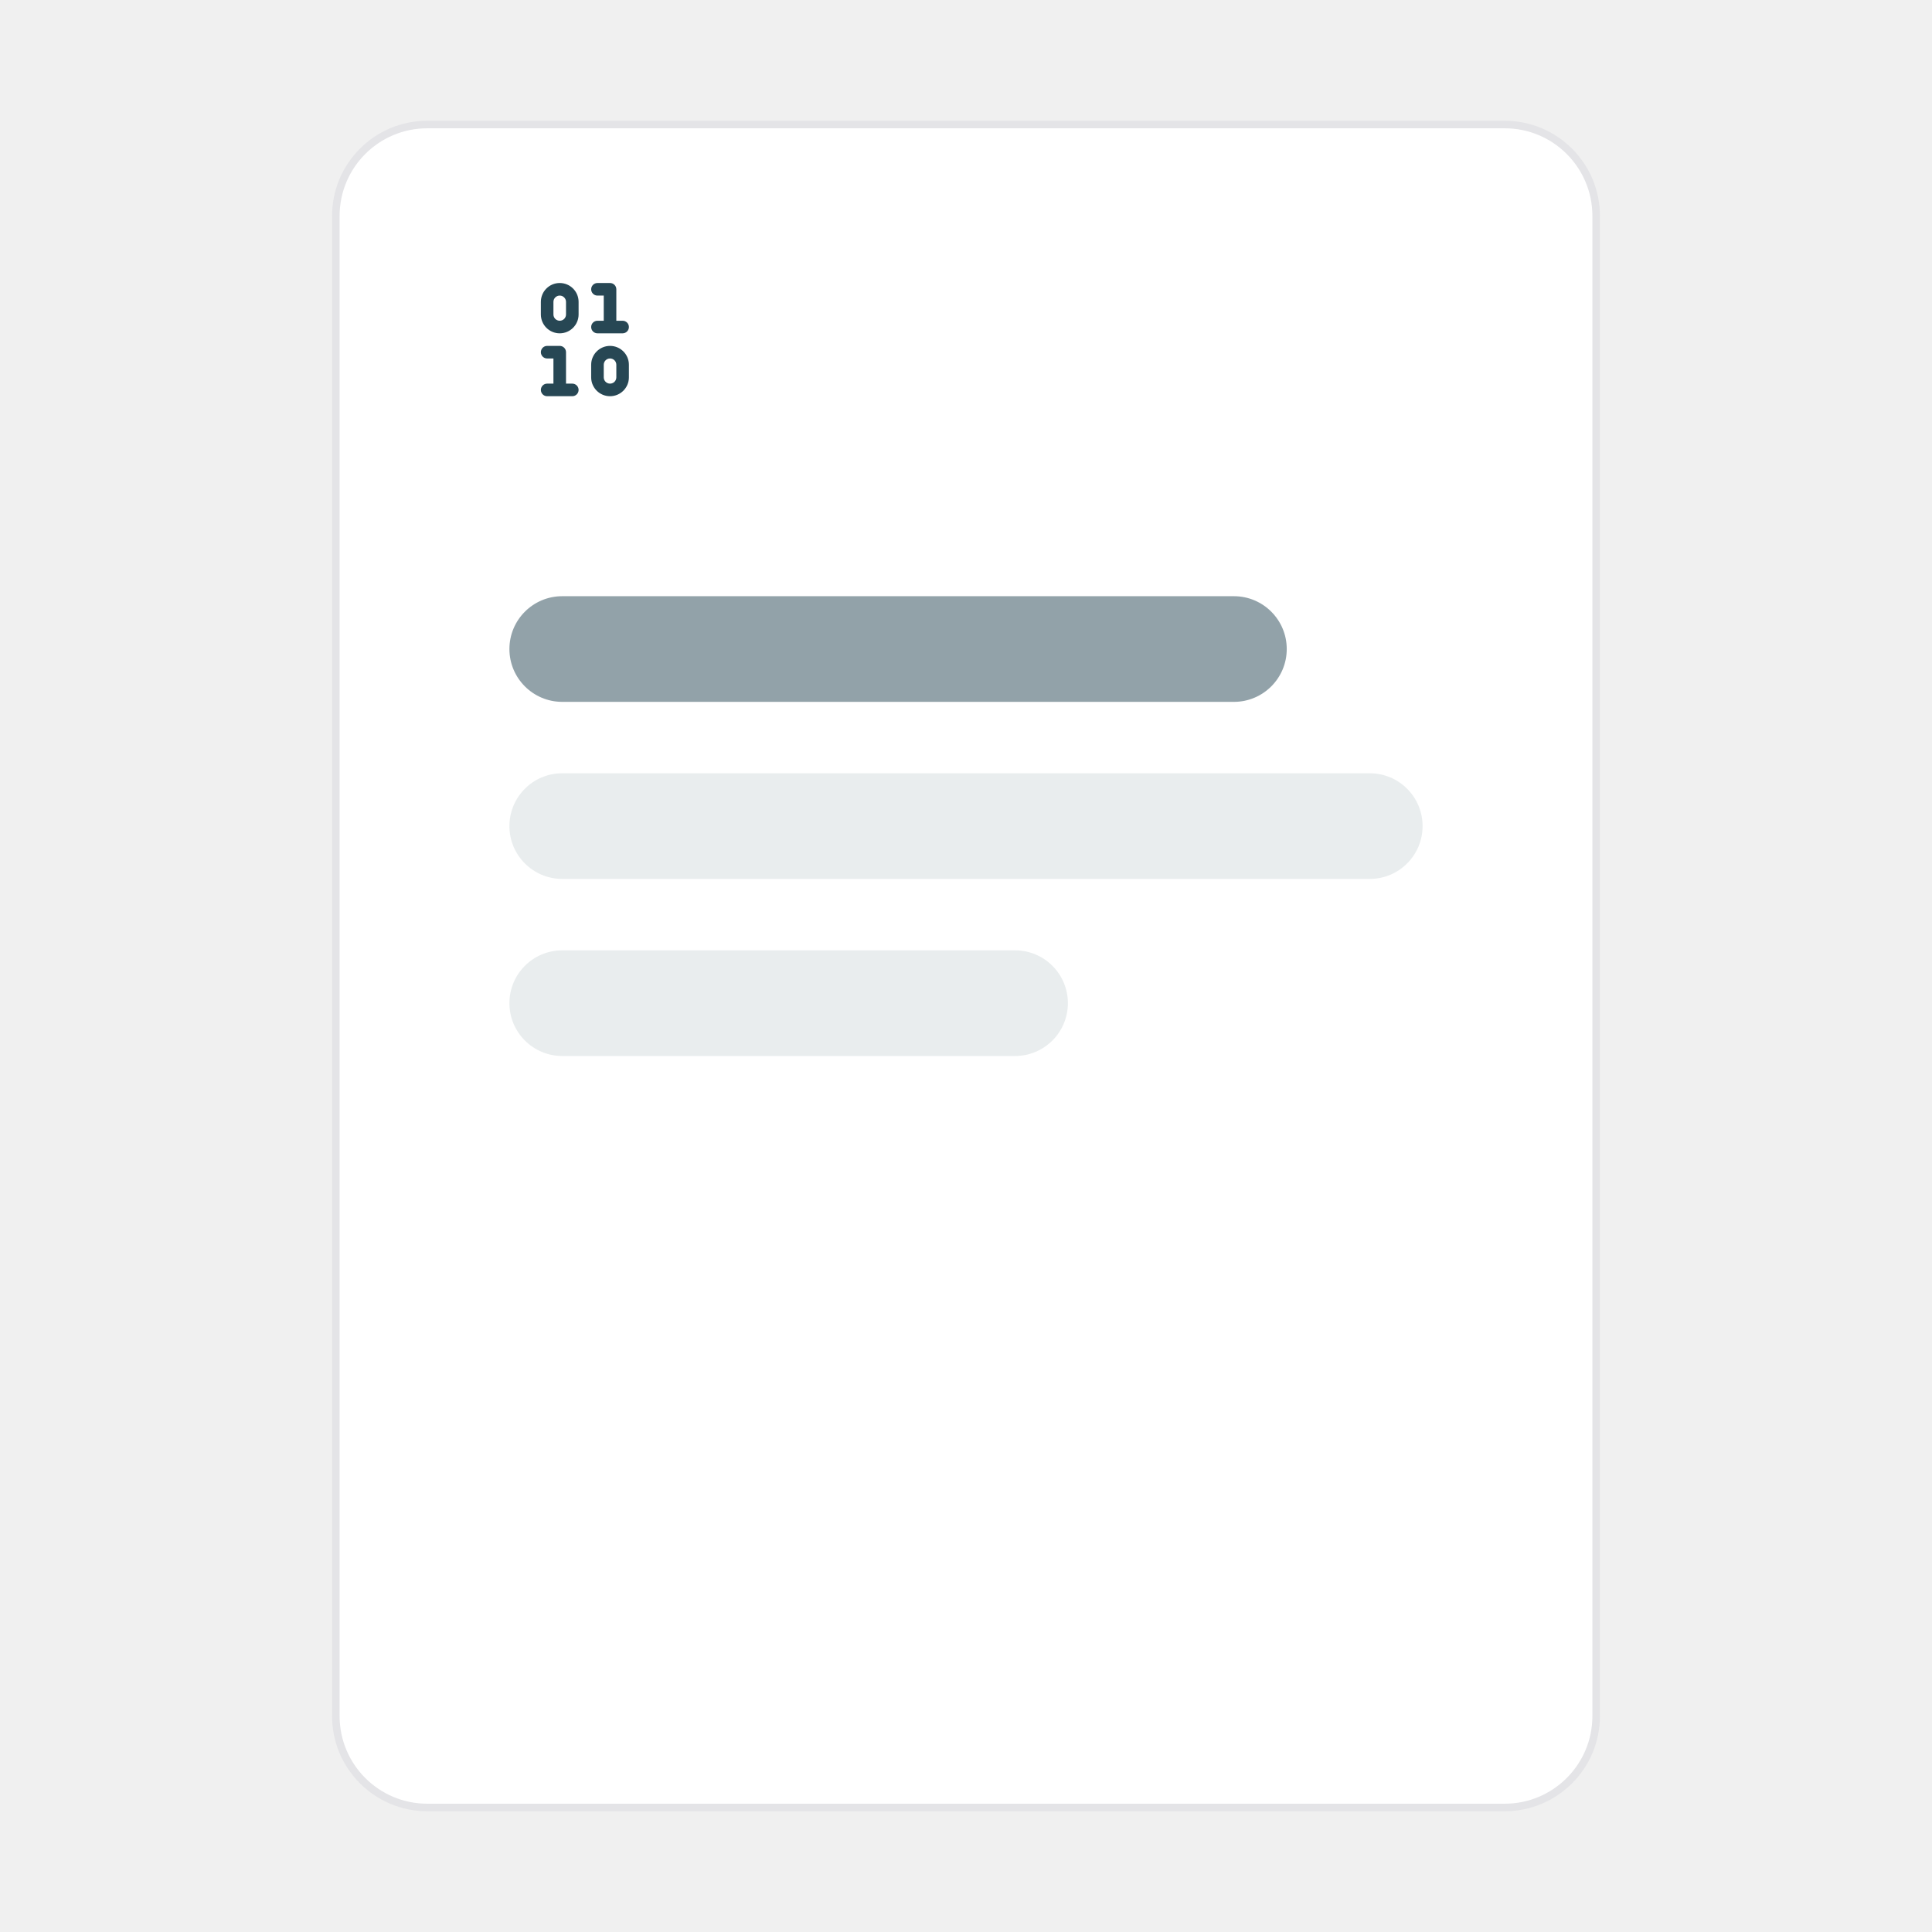
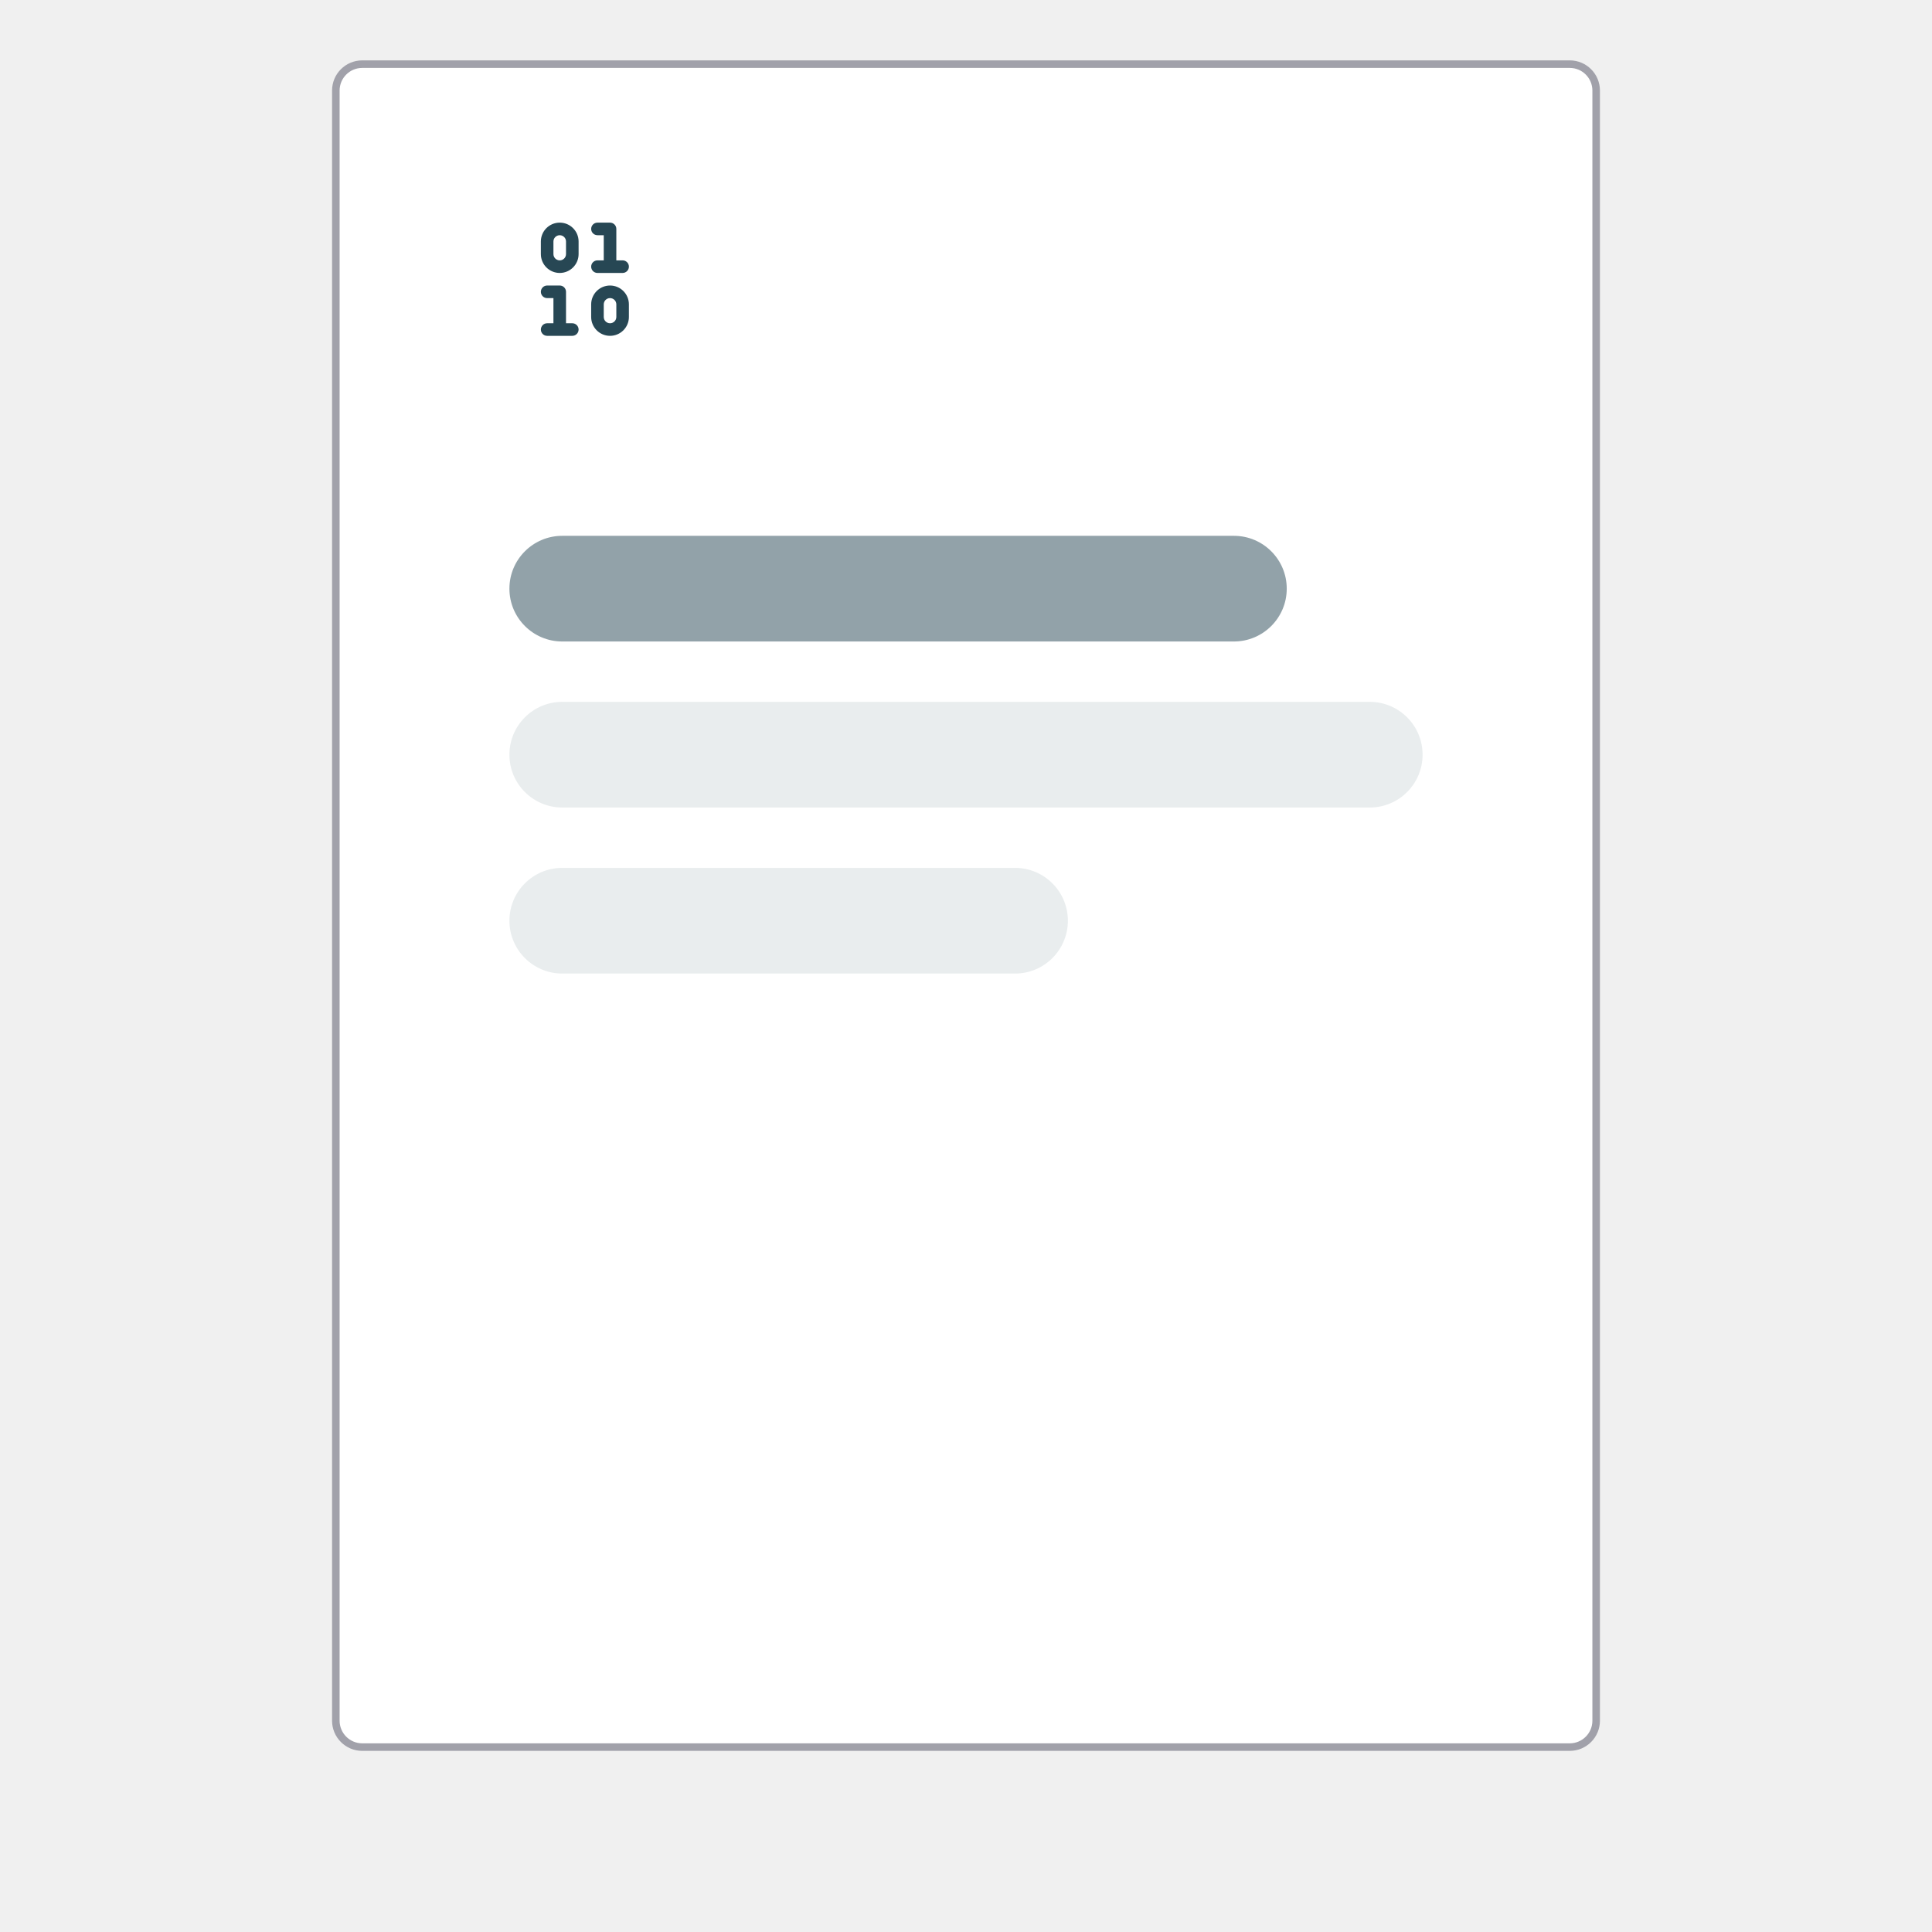
<svg xmlns="http://www.w3.org/2000/svg" width="256" height="256" viewBox="0 0 256 256" fill="none">
-   <path d="M56.616 16.5H199.384C206.075 16.5 211.5 21.925 211.5 28.616V227.384C211.5 234.075 206.075 239.5 199.384 239.5H56.616C49.925 239.5 44.5 234.075 44.5 227.384V28.616C44.5 21.925 49.925 16.5 56.616 16.5Z" fill="white" />
-   <path d="M56.616 16.5H199.384C206.075 16.5 211.5 21.925 211.5 28.616V227.384C211.5 234.075 206.075 239.5 199.384 239.5H56.616C49.925 239.5 44.5 234.075 44.5 227.384V28.616C44.5 21.925 49.925 16.5 56.616 16.5Z" stroke="#E4E4E7" />
-   <path fill-rule="evenodd" clip-rule="evenodd" d="M74.167 39.167C73.706 39.167 73.333 39.54 73.333 40V41.667C73.333 42.127 73.706 42.5 74.167 42.5C74.627 42.5 75 42.127 75 41.667V40C75 39.54 74.627 39.167 74.167 39.167ZM71.667 40C71.667 38.619 72.786 37.5 74.167 37.5C75.547 37.5 76.667 38.619 76.667 40V41.667C76.667 43.047 75.547 44.167 74.167 44.167C72.786 44.167 71.667 43.047 71.667 41.667V40ZM78.333 38.333C78.333 37.873 78.706 37.5 79.167 37.5H80.833C81.294 37.5 81.667 37.873 81.667 38.333V42.5H82.5C82.96 42.5 83.333 42.873 83.333 43.333C83.333 43.794 82.96 44.167 82.5 44.167H79.167C78.706 44.167 78.333 43.794 78.333 43.333C78.333 42.873 78.706 42.5 79.167 42.5H80V39.167H79.167C78.706 39.167 78.333 38.794 78.333 38.333ZM71.667 46.667C71.667 46.206 72.04 45.833 72.5 45.833H74.167C74.627 45.833 75 46.206 75 46.667V50.833H75.833C76.293 50.833 76.667 51.206 76.667 51.667C76.667 52.127 76.293 52.5 75.833 52.5H72.5C72.04 52.5 71.667 52.127 71.667 51.667C71.667 51.206 72.04 50.833 72.5 50.833H73.333V47.5H72.5C72.04 47.5 71.667 47.127 71.667 46.667ZM80.833 47.5C80.373 47.5 80 47.873 80 48.333V50C80 50.46 80.373 50.833 80.833 50.833C81.294 50.833 81.667 50.46 81.667 50V48.333C81.667 47.873 81.294 47.5 80.833 47.5ZM78.333 48.333C78.333 46.953 79.453 45.833 80.833 45.833C82.214 45.833 83.333 46.953 83.333 48.333V50C83.333 51.381 82.214 52.5 80.833 52.5C79.453 52.5 78.333 51.381 78.333 50V48.333Z" fill="#274754" />
-   <path d="M67.5 86C67.5 82.134 70.634 79 74.5 79H163.5C167.366 79 170.5 82.134 170.5 86C170.5 89.866 167.366 93 163.5 93H74.5C70.634 93 67.5 89.866 67.5 86Z" fill="#274754" fill-opacity="0.5" />
-   <path d="M67.5 109.462C67.5 105.596 70.634 102.462 74.5 102.462H181.5C185.366 102.462 188.5 105.596 188.5 109.462C188.5 113.328 185.366 116.462 181.5 116.462H74.5C70.634 116.462 67.5 113.328 67.5 109.462Z" fill="#274754" fill-opacity="0.1" />
-   <path d="M67.5 132.925C67.5 129.059 70.634 125.925 74.5 125.925H134.5C138.366 125.925 141.5 129.059 141.5 132.925C141.5 136.791 138.366 139.925 134.5 139.925H74.5C70.634 139.925 67.5 136.791 67.5 132.925Z" fill="#274754" fill-opacity="0.1" />
+   <g id="Icons / 256 / binaries">
+     <g id="File">
+       <path d="M48 8.5H208C209.933 8.5 211.5 10.067 211.5 12V228C211.5 229.933 209.933 231.5 208 231.5H48C46.067 231.5 44.5 229.933 44.5 228V12C44.5 10.067 46.067 8.5 48 8.5Z" fill="white" />
+       <path d="M48 8.5H208C209.933 8.5 211.5 10.067 211.5 12V228C211.5 229.933 209.933 231.5 208 231.5H48C46.067 231.5 44.5 229.933 44.5 228V12C44.5 10.067 46.067 8.5 48 8.5Z" stroke="#A1A1AA" />
+       <g id="Container">
+         <g id="Icon">
+           <g id="binary">
+             <path id="Vector (Stroke)" d="M74.167 31.167C73.706 31.167 73.333 31.54 73.333 32V33.667C73.333 34.127 73.706 34.5 74.167 34.5C74.627 34.5 75 34.127 75 33.667V32C75 31.54 74.627 31.167 74.167 31.167ZM71.667 32C71.667 30.619 72.786 29.5 74.167 29.5C75.547 29.5 76.667 30.619 76.667 32V33.667C76.667 35.047 75.547 36.167 74.167 36.167C72.786 36.167 71.667 35.047 71.667 33.667V32ZM78.333 30.333C78.333 29.873 78.707 29.5 79.167 29.5H80.833C81.294 29.5 81.667 29.873 81.667 30.333V34.5H82.5C82.96 34.5 83.333 34.873 83.333 35.333C83.333 35.794 82.96 36.167 82.5 36.167H79.167C78.707 36.167 78.333 35.794 78.333 35.333C78.333 34.873 78.707 34.5 79.167 34.5H80V31.167H79.167C78.707 31.167 78.333 30.794 78.333 30.333ZM71.667 38.667C71.667 38.206 72.04 37.833 72.5 37.833H74.167C74.627 37.833 75 38.206 75 38.667V42.833H75.833C76.294 42.833 76.667 43.206 76.667 43.667C76.667 44.127 76.294 44.5 75.833 44.5H72.5C72.04 44.5 71.667 44.127 71.667 43.667C71.667 43.206 72.04 42.833 72.5 42.833H73.333V39.5H72.5C72.04 39.5 71.667 39.127 71.667 38.667ZM80.833 39.5C80.373 39.5 80 39.873 80 40.333V42C80 42.46 80.373 42.833 80.833 42.833C81.294 42.833 81.667 42.46 81.667 42V40.333C81.667 39.873 81.294 39.5 80.833 39.5ZM78.333 40.333C78.333 38.953 79.453 37.833 80.833 37.833C82.214 37.833 83.333 38.953 83.333 40.333V42C83.333 43.381 82.214 44.5 80.833 44.5C79.453 44.5 78.333 43.381 78.333 42V40.333Z" fill-rule="evenodd" clip-rule="evenodd" fill="#274754" />
+           </g>
+         </g>
+         <g id="Container_2">
+           <path id="Rectangle 17" d="M67.5 78C67.5 74.134 70.634 71 74.5 71H163.5C167.366 71 170.5 74.134 170.5 78V78C170.5 81.866 167.366 85 163.5 85H74.5C70.634 85 67.5 81.866 67.5 78V78Z" fill="#274754" fill-opacity="0.5" />
+           <path id="Rectangle 18" d="M67.5 100C67.5 96.134 70.634 93 74.5 93H181.5C185.366 93 188.5 96.134 188.5 100V100C188.5 103.866 185.366 107 181.5 107H74.5C70.634 107 67.5 103.866 67.5 100V100Z" fill="#274754" fill-opacity="0.1" />
+           <path id="Rectangle 19" d="M67.5 122C67.5 118.134 70.634 115 74.5 115H134.5C138.366 115 141.5 118.134 141.5 122V122C141.5 125.866 138.366 129 134.5 129H74.5C70.634 129 67.5 125.866 67.5 122V122Z" fill="#274754" fill-opacity="0.1" />
+         </g>
+       </g>
+     </g>
+   </g>
</svg>
